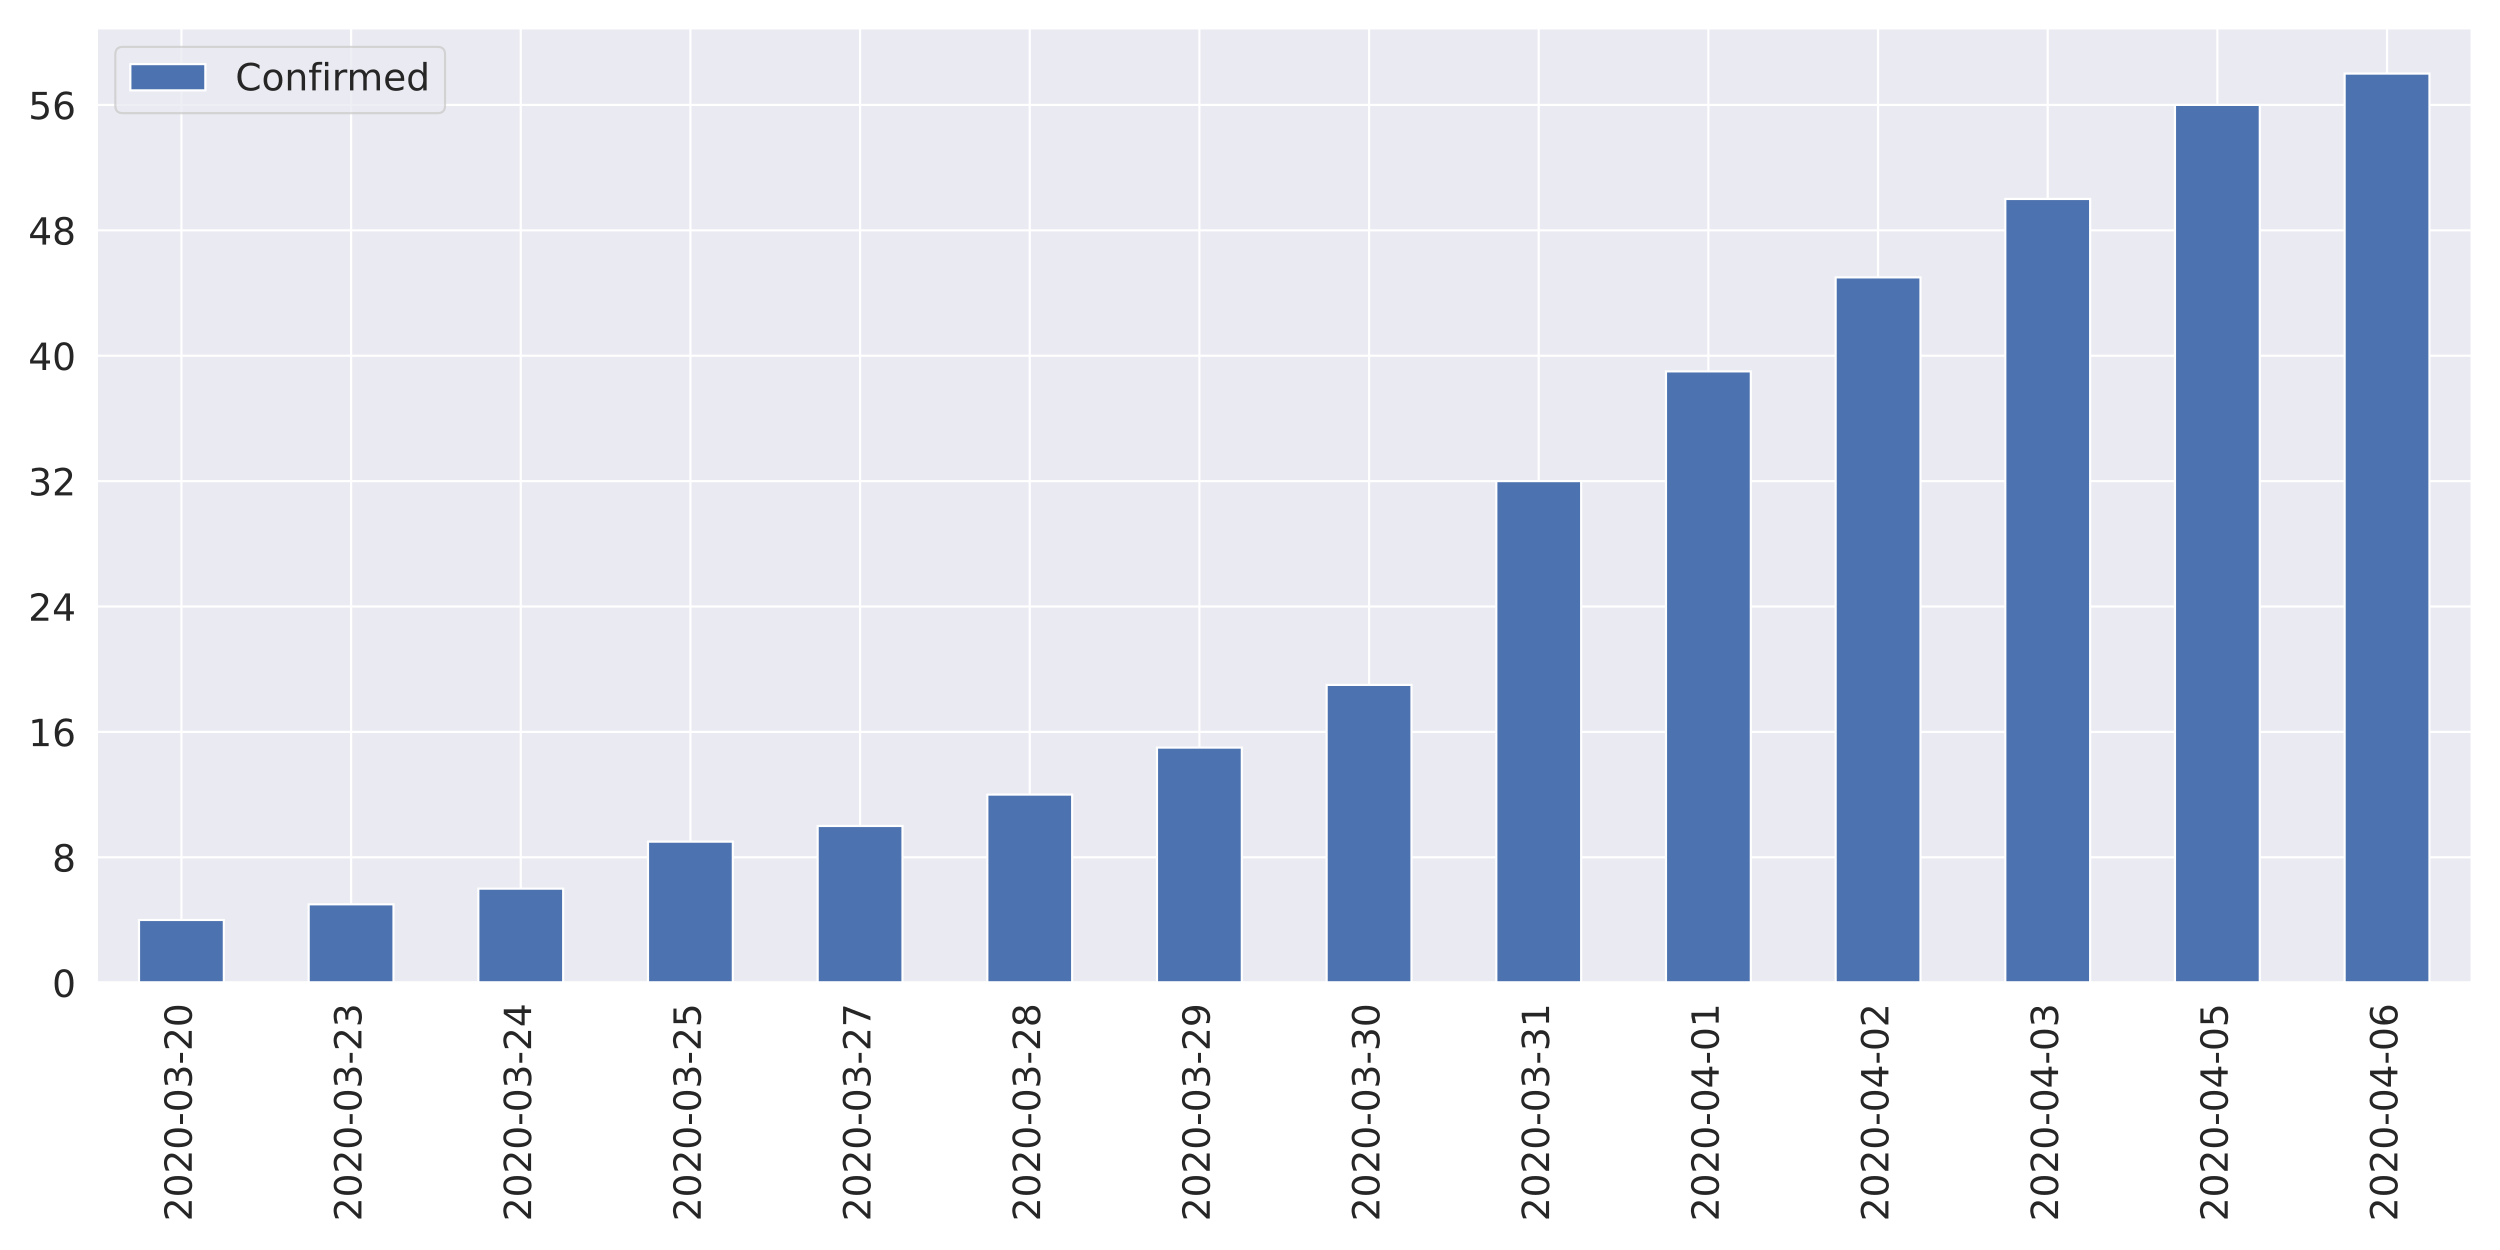
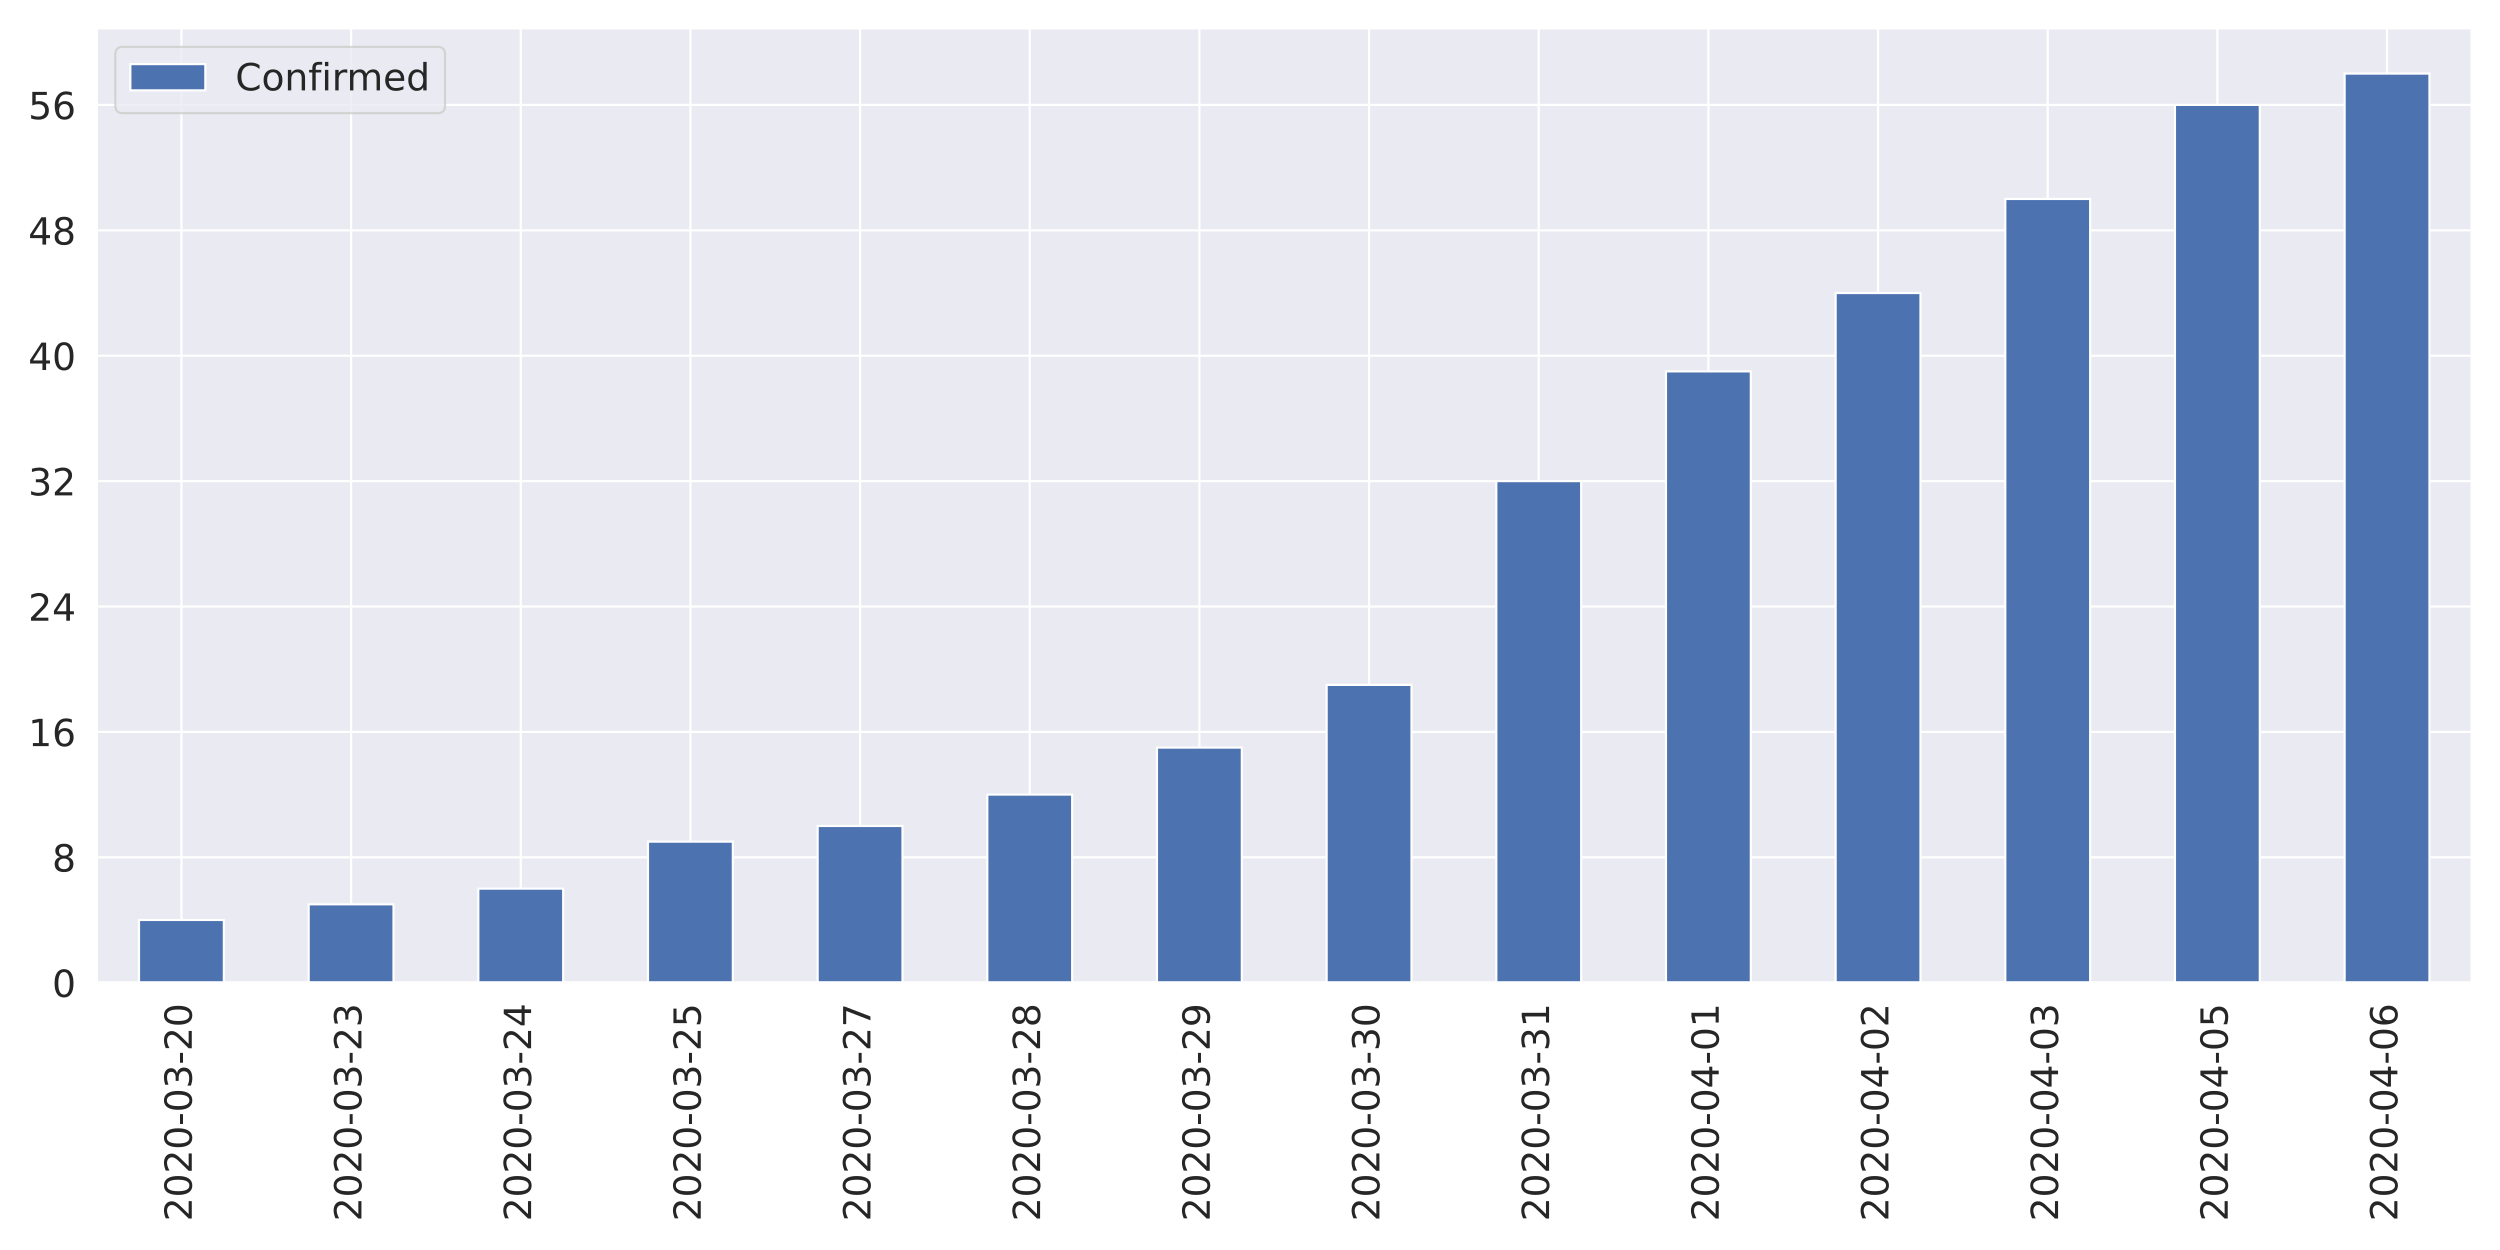
<svg xmlns="http://www.w3.org/2000/svg" xmlns:xlink="http://www.w3.org/1999/xlink" height="576pt" version="1.1" viewBox="0 0 1152 576" width="1152pt">
  <defs>
    <style type="text/css">
*{stroke-linecap:butt;stroke-linejoin:round;}
  </style>
  </defs>
  <g id="figure_1">
    <g id="patch_1">
      <path d="M 0 576  L 1152 576  L 1152 0  L 0 0  z " style="fill:#ffffff;" />
    </g>
    <g id="axes_1">
      <g id="patch_2">
        <path d="M 44.51 452.83  L 1139.04 452.83  L 1139.04 12.96  L 44.51 12.96  z " style="fill:#eaeaf2;" />
      </g>
      <g id="matplotlib.axis_1">
        <g id="xtick_1">
          <g id="line2d_1">
            <path clip-path="url(#p0f785cb7fe)" d="M 83.6 452.83  L 83.6 12.96  " style="fill:none;stroke:#ffffff;stroke-linecap:round;" />
          </g>
          <g id="text_1">
            <defs>
              <path d="M 19.188 8.297  L 53.609 8.297  L 53.609 0  L 7.328 0  L 7.328 8.297  Q 12.938 14.109 22.625 23.891  Q 32.328 33.688 34.812 36.531  Q 39.547 41.844 41.422 45.531  Q 43.312 49.219 43.312 52.781  Q 43.312 58.594 39.234 62.25  Q 35.156 65.922 28.609 65.922  Q 23.969 65.922 18.812 64.312  Q 13.672 62.703 7.812 59.422  L 7.812 69.391  Q 13.766 71.781 18.938 73  Q 24.125 74.219 28.422 74.219  Q 39.75 74.219 46.484 68.547  Q 53.219 62.891 53.219 53.422  Q 53.219 48.922 51.531 44.891  Q 49.859 40.875 45.406 35.406  Q 44.188 33.984 37.641 27.219  Q 31.109 20.453 19.188 8.297  z " id="DejaVuSans-50" />
              <path d="M 31.781 66.406  Q 24.172 66.406 20.328 58.906  Q 16.5 51.422 16.5 36.375  Q 16.5 21.391 20.328 13.891  Q 24.172 6.391 31.781 6.391  Q 39.453 6.391 43.281 13.891  Q 47.125 21.391 47.125 36.375  Q 47.125 51.422 43.281 58.906  Q 39.453 66.406 31.781 66.406  z M 31.781 74.219  Q 44.047 74.219 50.516 64.516  Q 56.984 54.828 56.984 36.375  Q 56.984 17.969 50.516 8.266  Q 44.047 -1.422 31.781 -1.422  Q 19.531 -1.422 13.062 8.266  Q 6.594 17.969 6.594 36.375  Q 6.594 54.828 13.062 64.516  Q 19.531 74.219 31.781 74.219  z " id="DejaVuSans-48" />
              <path d="M 4.891 31.391  L 31.203 31.391  L 31.203 23.391  L 4.891 23.391  z " id="DejaVuSans-45" />
              <path d="M 40.578 39.312  Q 47.656 37.797 51.625 33  Q 55.609 28.219 55.609 21.188  Q 55.609 10.406 48.188 4.484  Q 40.766 -1.422 27.094 -1.422  Q 22.516 -1.422 17.656 -0.516  Q 12.797 0.391 7.625 2.203  L 7.625 11.719  Q 11.719 9.328 16.594 8.109  Q 21.484 6.891 26.812 6.891  Q 36.078 6.891 40.938 10.547  Q 45.797 14.203 45.797 21.188  Q 45.797 27.641 41.281 31.266  Q 36.766 34.906 28.719 34.906  L 20.219 34.906  L 20.219 43.016  L 29.109 43.016  Q 36.375 43.016 40.234 45.922  Q 44.094 48.828 44.094 54.297  Q 44.094 59.906 40.109 62.906  Q 36.141 65.922 28.719 65.922  Q 24.656 65.922 20.016 65.031  Q 15.375 64.156 9.812 62.312  L 9.812 71.094  Q 15.438 72.656 20.344 73.438  Q 25.25 74.219 29.594 74.219  Q 40.828 74.219 47.359 69.109  Q 53.906 64.016 53.906 55.328  Q 53.906 49.266 50.438 45.094  Q 46.969 40.922 40.578 39.312  z " id="DejaVuSans-51" />
            </defs>
            <g style="fill:#262626;" transform="translate(88.36856 562.7538)rotate(-90)scale(0.1728 -0.1728)">
              <use xlink:href="#DejaVuSans-50" />
              <use x="63.623" xlink:href="#DejaVuSans-48" />
              <use x="127.246" xlink:href="#DejaVuSans-50" />
              <use x="190.869" xlink:href="#DejaVuSans-48" />
              <use x="254.492" xlink:href="#DejaVuSans-45" />
              <use x="290.576" xlink:href="#DejaVuSans-48" />
              <use x="354.199" xlink:href="#DejaVuSans-51" />
              <use x="417.822" xlink:href="#DejaVuSans-45" />
              <use x="453.906" xlink:href="#DejaVuSans-50" />
              <use x="517.529" xlink:href="#DejaVuSans-48" />
            </g>
          </g>
        </g>
        <g id="xtick_2">
          <g id="line2d_2">
            <path clip-path="url(#p0f785cb7fe)" d="M 161.781 452.83  L 161.781 12.96  " style="fill:none;stroke:#ffffff;stroke-linecap:round;" />
          </g>
          <g id="text_2">
            <g style="fill:#262626;" transform="translate(166.5493 562.7538)rotate(-90)scale(0.1728 -0.1728)">
              <use xlink:href="#DejaVuSans-50" />
              <use x="63.623" xlink:href="#DejaVuSans-48" />
              <use x="127.246" xlink:href="#DejaVuSans-50" />
              <use x="190.869" xlink:href="#DejaVuSans-48" />
              <use x="254.492" xlink:href="#DejaVuSans-45" />
              <use x="290.576" xlink:href="#DejaVuSans-48" />
              <use x="354.199" xlink:href="#DejaVuSans-51" />
              <use x="417.822" xlink:href="#DejaVuSans-45" />
              <use x="453.906" xlink:href="#DejaVuSans-50" />
              <use x="517.529" xlink:href="#DejaVuSans-51" />
            </g>
          </g>
        </g>
        <g id="xtick_3">
          <g id="line2d_3">
            <path clip-path="url(#p0f785cb7fe)" d="M 239.962 452.83  L 239.962 12.96  " style="fill:none;stroke:#ffffff;stroke-linecap:round;" />
          </g>
          <g id="text_3">
            <defs>
              <path d="M 37.797 64.312  L 12.891 25.391  L 37.797 25.391  z M 35.203 72.906  L 47.609 72.906  L 47.609 25.391  L 58.016 25.391  L 58.016 17.188  L 47.609 17.188  L 47.609 0  L 37.797 0  L 37.797 17.188  L 4.891 17.188  L 4.891 26.703  z " id="DejaVuSans-52" />
            </defs>
            <g style="fill:#262626;" transform="translate(244.73 562.7538)rotate(-90)scale(0.1728 -0.1728)">
              <use xlink:href="#DejaVuSans-50" />
              <use x="63.623" xlink:href="#DejaVuSans-48" />
              <use x="127.246" xlink:href="#DejaVuSans-50" />
              <use x="190.869" xlink:href="#DejaVuSans-48" />
              <use x="254.492" xlink:href="#DejaVuSans-45" />
              <use x="290.576" xlink:href="#DejaVuSans-48" />
              <use x="354.199" xlink:href="#DejaVuSans-51" />
              <use x="417.822" xlink:href="#DejaVuSans-45" />
              <use x="453.906" xlink:href="#DejaVuSans-50" />
              <use x="517.529" xlink:href="#DejaVuSans-52" />
            </g>
          </g>
        </g>
        <g id="xtick_4">
          <g id="line2d_4">
            <path clip-path="url(#p0f785cb7fe)" d="M 318.142 452.83  L 318.142 12.96  " style="fill:none;stroke:#ffffff;stroke-linecap:round;" />
          </g>
          <g id="text_4">
            <defs>
              <path d="M 10.797 72.906  L 49.516 72.906  L 49.516 64.594  L 19.828 64.594  L 19.828 46.734  Q 21.969 47.469 24.109 47.828  Q 26.266 48.188 28.422 48.188  Q 40.625 48.188 47.75 41.5  Q 54.891 34.812 54.891 23.391  Q 54.891 11.625 47.562 5.094  Q 40.234 -1.422 26.906 -1.422  Q 22.312 -1.422 17.547 -0.641  Q 12.797 0.141 7.719 1.703  L 7.719 11.625  Q 12.109 9.234 16.797 8.062  Q 21.484 6.891 26.703 6.891  Q 35.156 6.891 40.078 11.328  Q 45.016 15.766 45.016 23.391  Q 45.016 31 40.078 35.438  Q 35.156 39.891 26.703 39.891  Q 22.75 39.891 18.812 39.016  Q 14.891 38.141 10.797 36.281  z " id="DejaVuSans-53" />
            </defs>
            <g style="fill:#262626;" transform="translate(322.9107 562.7538)rotate(-90)scale(0.1728 -0.1728)">
              <use xlink:href="#DejaVuSans-50" />
              <use x="63.623" xlink:href="#DejaVuSans-48" />
              <use x="127.246" xlink:href="#DejaVuSans-50" />
              <use x="190.869" xlink:href="#DejaVuSans-48" />
              <use x="254.492" xlink:href="#DejaVuSans-45" />
              <use x="290.576" xlink:href="#DejaVuSans-48" />
              <use x="354.199" xlink:href="#DejaVuSans-51" />
              <use x="417.822" xlink:href="#DejaVuSans-45" />
              <use x="453.906" xlink:href="#DejaVuSans-50" />
              <use x="517.529" xlink:href="#DejaVuSans-53" />
            </g>
          </g>
        </g>
        <g id="xtick_5">
          <g id="line2d_5">
            <path clip-path="url(#p0f785cb7fe)" d="M 396.323 452.83  L 396.323 12.96  " style="fill:none;stroke:#ffffff;stroke-linecap:round;" />
          </g>
          <g id="text_5">
            <defs>
              <path d="M 8.203 72.906  L 55.078 72.906  L 55.078 68.703  L 28.609 0  L 18.312 0  L 43.219 64.594  L 8.203 64.594  z " id="DejaVuSans-55" />
            </defs>
            <g style="fill:#262626;" transform="translate(401.0914 562.7538)rotate(-90)scale(0.1728 -0.1728)">
              <use xlink:href="#DejaVuSans-50" />
              <use x="63.623" xlink:href="#DejaVuSans-48" />
              <use x="127.246" xlink:href="#DejaVuSans-50" />
              <use x="190.869" xlink:href="#DejaVuSans-48" />
              <use x="254.492" xlink:href="#DejaVuSans-45" />
              <use x="290.576" xlink:href="#DejaVuSans-48" />
              <use x="354.199" xlink:href="#DejaVuSans-51" />
              <use x="417.822" xlink:href="#DejaVuSans-45" />
              <use x="453.906" xlink:href="#DejaVuSans-50" />
              <use x="517.529" xlink:href="#DejaVuSans-55" />
            </g>
          </g>
        </g>
        <g id="xtick_6">
          <g id="line2d_6">
            <path clip-path="url(#p0f785cb7fe)" d="M 474.504 452.83  L 474.504 12.96  " style="fill:none;stroke:#ffffff;stroke-linecap:round;" />
          </g>
          <g id="text_6">
            <defs>
              <path d="M 31.781 34.625  Q 24.75 34.625 20.719 30.859  Q 16.703 27.094 16.703 20.516  Q 16.703 13.922 20.719 10.156  Q 24.75 6.391 31.781 6.391  Q 38.812 6.391 42.859 10.172  Q 46.922 13.969 46.922 20.516  Q 46.922 27.094 42.891 30.859  Q 38.875 34.625 31.781 34.625  z M 21.922 38.812  Q 15.578 40.375 12.031 44.719  Q 8.5 49.078 8.5 55.328  Q 8.5 64.062 14.719 69.141  Q 20.953 74.219 31.781 74.219  Q 42.672 74.219 48.875 69.141  Q 55.078 64.062 55.078 55.328  Q 55.078 49.078 51.531 44.719  Q 48 40.375 41.703 38.812  Q 48.828 37.156 52.797 32.312  Q 56.781 27.484 56.781 20.516  Q 56.781 9.906 50.312 4.234  Q 43.844 -1.422 31.781 -1.422  Q 19.734 -1.422 13.25 4.234  Q 6.781 9.906 6.781 20.516  Q 6.781 27.484 10.781 32.312  Q 14.797 37.156 21.922 38.812  z M 18.312 54.391  Q 18.312 48.734 21.844 45.562  Q 25.391 42.391 31.781 42.391  Q 38.141 42.391 41.719 45.562  Q 45.312 48.734 45.312 54.391  Q 45.312 60.062 41.719 63.234  Q 38.141 66.406 31.781 66.406  Q 25.391 66.406 21.844 63.234  Q 18.312 60.062 18.312 54.391  z " id="DejaVuSans-56" />
            </defs>
            <g style="fill:#262626;" transform="translate(479.2721 562.7538)rotate(-90)scale(0.1728 -0.1728)">
              <use xlink:href="#DejaVuSans-50" />
              <use x="63.623" xlink:href="#DejaVuSans-48" />
              <use x="127.246" xlink:href="#DejaVuSans-50" />
              <use x="190.869" xlink:href="#DejaVuSans-48" />
              <use x="254.492" xlink:href="#DejaVuSans-45" />
              <use x="290.576" xlink:href="#DejaVuSans-48" />
              <use x="354.199" xlink:href="#DejaVuSans-51" />
              <use x="417.822" xlink:href="#DejaVuSans-45" />
              <use x="453.906" xlink:href="#DejaVuSans-50" />
              <use x="517.529" xlink:href="#DejaVuSans-56" />
            </g>
          </g>
        </g>
        <g id="xtick_7">
          <g id="line2d_7">
            <path clip-path="url(#p0f785cb7fe)" d="M 552.685 452.83  L 552.685 12.96  " style="fill:none;stroke:#ffffff;stroke-linecap:round;" />
          </g>
          <g id="text_7">
            <defs>
              <path d="M 10.984 1.516  L 10.984 10.5  Q 14.703 8.734 18.5 7.812  Q 22.312 6.891 25.984 6.891  Q 35.75 6.891 40.891 13.453  Q 46.047 20.016 46.781 33.406  Q 43.953 29.203 39.594 26.953  Q 35.25 24.703 29.984 24.703  Q 19.047 24.703 12.672 31.312  Q 6.297 37.938 6.297 49.422  Q 6.297 60.641 12.938 67.422  Q 19.578 74.219 30.609 74.219  Q 43.266 74.219 49.922 64.516  Q 56.594 54.828 56.594 36.375  Q 56.594 19.141 48.406 8.859  Q 40.234 -1.422 26.422 -1.422  Q 22.703 -1.422 18.891 -0.688  Q 15.094 0.047 10.984 1.516  z M 30.609 32.422  Q 37.25 32.422 41.125 36.953  Q 45.016 41.5 45.016 49.422  Q 45.016 57.281 41.125 61.844  Q 37.25 66.406 30.609 66.406  Q 23.969 66.406 20.094 61.844  Q 16.219 57.281 16.219 49.422  Q 16.219 41.5 20.094 36.953  Q 23.969 32.422 30.609 32.422  z " id="DejaVuSans-57" />
            </defs>
            <g style="fill:#262626;" transform="translate(557.4528 562.7538)rotate(-90)scale(0.1728 -0.1728)">
              <use xlink:href="#DejaVuSans-50" />
              <use x="63.623" xlink:href="#DejaVuSans-48" />
              <use x="127.246" xlink:href="#DejaVuSans-50" />
              <use x="190.869" xlink:href="#DejaVuSans-48" />
              <use x="254.492" xlink:href="#DejaVuSans-45" />
              <use x="290.576" xlink:href="#DejaVuSans-48" />
              <use x="354.199" xlink:href="#DejaVuSans-51" />
              <use x="417.822" xlink:href="#DejaVuSans-45" />
              <use x="453.906" xlink:href="#DejaVuSans-50" />
              <use x="517.529" xlink:href="#DejaVuSans-57" />
            </g>
          </g>
        </g>
        <g id="xtick_8">
          <g id="line2d_8">
            <path clip-path="url(#p0f785cb7fe)" d="M 630.865 452.83  L 630.865 12.96  " style="fill:none;stroke:#ffffff;stroke-linecap:round;" />
          </g>
          <g id="text_8">
            <g style="fill:#262626;" transform="translate(635.6336 562.7538)rotate(-90)scale(0.1728 -0.1728)">
              <use xlink:href="#DejaVuSans-50" />
              <use x="63.623" xlink:href="#DejaVuSans-48" />
              <use x="127.246" xlink:href="#DejaVuSans-50" />
              <use x="190.869" xlink:href="#DejaVuSans-48" />
              <use x="254.492" xlink:href="#DejaVuSans-45" />
              <use x="290.576" xlink:href="#DejaVuSans-48" />
              <use x="354.199" xlink:href="#DejaVuSans-51" />
              <use x="417.822" xlink:href="#DejaVuSans-45" />
              <use x="453.906" xlink:href="#DejaVuSans-51" />
              <use x="517.529" xlink:href="#DejaVuSans-48" />
            </g>
          </g>
        </g>
        <g id="xtick_9">
          <g id="line2d_9">
            <path clip-path="url(#p0f785cb7fe)" d="M 709.046 452.83  L 709.046 12.96  " style="fill:none;stroke:#ffffff;stroke-linecap:round;" />
          </g>
          <g id="text_9">
            <defs>
              <path d="M 12.406 8.297  L 28.516 8.297  L 28.516 63.922  L 10.984 60.406  L 10.984 69.391  L 28.422 72.906  L 38.281 72.906  L 38.281 8.297  L 54.391 8.297  L 54.391 0  L 12.406 0  z " id="DejaVuSans-49" />
            </defs>
            <g style="fill:#262626;" transform="translate(713.8143 562.7538)rotate(-90)scale(0.1728 -0.1728)">
              <use xlink:href="#DejaVuSans-50" />
              <use x="63.623" xlink:href="#DejaVuSans-48" />
              <use x="127.246" xlink:href="#DejaVuSans-50" />
              <use x="190.869" xlink:href="#DejaVuSans-48" />
              <use x="254.492" xlink:href="#DejaVuSans-45" />
              <use x="290.576" xlink:href="#DejaVuSans-48" />
              <use x="354.199" xlink:href="#DejaVuSans-51" />
              <use x="417.822" xlink:href="#DejaVuSans-45" />
              <use x="453.906" xlink:href="#DejaVuSans-51" />
              <use x="517.529" xlink:href="#DejaVuSans-49" />
            </g>
          </g>
        </g>
        <g id="xtick_10">
          <g id="line2d_10">
            <path clip-path="url(#p0f785cb7fe)" d="M 787.227 452.83  L 787.227 12.96  " style="fill:none;stroke:#ffffff;stroke-linecap:round;" />
          </g>
          <g id="text_10">
            <g style="fill:#262626;" transform="translate(791.995 562.7538)rotate(-90)scale(0.1728 -0.1728)">
              <use xlink:href="#DejaVuSans-50" />
              <use x="63.623" xlink:href="#DejaVuSans-48" />
              <use x="127.246" xlink:href="#DejaVuSans-50" />
              <use x="190.869" xlink:href="#DejaVuSans-48" />
              <use x="254.492" xlink:href="#DejaVuSans-45" />
              <use x="290.576" xlink:href="#DejaVuSans-48" />
              <use x="354.199" xlink:href="#DejaVuSans-52" />
              <use x="417.822" xlink:href="#DejaVuSans-45" />
              <use x="453.906" xlink:href="#DejaVuSans-48" />
              <use x="517.529" xlink:href="#DejaVuSans-49" />
            </g>
          </g>
        </g>
        <g id="xtick_11">
          <g id="line2d_11">
            <path clip-path="url(#p0f785cb7fe)" d="M 865.408 452.83  L 865.408 12.96  " style="fill:none;stroke:#ffffff;stroke-linecap:round;" />
          </g>
          <g id="text_11">
            <g style="fill:#262626;" transform="translate(870.1757 562.7538)rotate(-90)scale(0.1728 -0.1728)">
              <use xlink:href="#DejaVuSans-50" />
              <use x="63.623" xlink:href="#DejaVuSans-48" />
              <use x="127.246" xlink:href="#DejaVuSans-50" />
              <use x="190.869" xlink:href="#DejaVuSans-48" />
              <use x="254.492" xlink:href="#DejaVuSans-45" />
              <use x="290.576" xlink:href="#DejaVuSans-48" />
              <use x="354.199" xlink:href="#DejaVuSans-52" />
              <use x="417.822" xlink:href="#DejaVuSans-45" />
              <use x="453.906" xlink:href="#DejaVuSans-48" />
              <use x="517.529" xlink:href="#DejaVuSans-50" />
            </g>
          </g>
        </g>
        <g id="xtick_12">
          <g id="line2d_12">
            <path clip-path="url(#p0f785cb7fe)" d="M 943.588 452.83  L 943.588 12.96  " style="fill:none;stroke:#ffffff;stroke-linecap:round;" />
          </g>
          <g id="text_12">
            <g style="fill:#262626;" transform="translate(948.3564 562.7538)rotate(-90)scale(0.1728 -0.1728)">
              <use xlink:href="#DejaVuSans-50" />
              <use x="63.623" xlink:href="#DejaVuSans-48" />
              <use x="127.246" xlink:href="#DejaVuSans-50" />
              <use x="190.869" xlink:href="#DejaVuSans-48" />
              <use x="254.492" xlink:href="#DejaVuSans-45" />
              <use x="290.576" xlink:href="#DejaVuSans-48" />
              <use x="354.199" xlink:href="#DejaVuSans-52" />
              <use x="417.822" xlink:href="#DejaVuSans-45" />
              <use x="453.906" xlink:href="#DejaVuSans-48" />
              <use x="517.529" xlink:href="#DejaVuSans-51" />
            </g>
          </g>
        </g>
        <g id="xtick_13">
          <g id="line2d_13">
            <path clip-path="url(#p0f785cb7fe)" d="M 1021.769 452.83  L 1021.769 12.96  " style="fill:none;stroke:#ffffff;stroke-linecap:round;" />
          </g>
          <g id="text_13">
            <g style="fill:#262626;" transform="translate(1026.537 562.7538)rotate(-90)scale(0.1728 -0.1728)">
              <use xlink:href="#DejaVuSans-50" />
              <use x="63.623" xlink:href="#DejaVuSans-48" />
              <use x="127.246" xlink:href="#DejaVuSans-50" />
              <use x="190.869" xlink:href="#DejaVuSans-48" />
              <use x="254.492" xlink:href="#DejaVuSans-45" />
              <use x="290.576" xlink:href="#DejaVuSans-48" />
              <use x="354.199" xlink:href="#DejaVuSans-52" />
              <use x="417.822" xlink:href="#DejaVuSans-45" />
              <use x="453.906" xlink:href="#DejaVuSans-48" />
              <use x="517.529" xlink:href="#DejaVuSans-53" />
            </g>
          </g>
        </g>
        <g id="xtick_14">
          <g id="line2d_14">
            <path clip-path="url(#p0f785cb7fe)" d="M 1099.95 452.83  L 1099.95 12.96  " style="fill:none;stroke:#ffffff;stroke-linecap:round;" />
          </g>
          <g id="text_14">
            <defs>
              <path d="M 33.016 40.375  Q 26.375 40.375 22.484 35.828  Q 18.609 31.297 18.609 23.391  Q 18.609 15.531 22.484 10.953  Q 26.375 6.391 33.016 6.391  Q 39.656 6.391 43.531 10.953  Q 47.406 15.531 47.406 23.391  Q 47.406 31.297 43.531 35.828  Q 39.656 40.375 33.016 40.375  z M 52.594 71.297  L 52.594 62.312  Q 48.875 64.062 45.094 64.984  Q 41.312 65.922 37.594 65.922  Q 27.828 65.922 22.672 59.328  Q 17.531 52.734 16.797 39.406  Q 19.672 43.656 24.016 45.922  Q 28.375 48.188 33.594 48.188  Q 44.578 48.188 50.953 41.516  Q 57.328 34.859 57.328 23.391  Q 57.328 12.156 50.688 5.359  Q 44.047 -1.422 33.016 -1.422  Q 20.359 -1.422 13.672 8.266  Q 6.984 17.969 6.984 36.375  Q 6.984 53.656 15.188 63.938  Q 23.391 74.219 37.203 74.219  Q 40.922 74.219 44.703 73.484  Q 48.484 72.75 52.594 71.297  z " id="DejaVuSans-54" />
            </defs>
            <g style="fill:#262626;" transform="translate(1104.718 562.7538)rotate(-90)scale(0.1728 -0.1728)">
              <use xlink:href="#DejaVuSans-50" />
              <use x="63.623" xlink:href="#DejaVuSans-48" />
              <use x="127.246" xlink:href="#DejaVuSans-50" />
              <use x="190.869" xlink:href="#DejaVuSans-48" />
              <use x="254.492" xlink:href="#DejaVuSans-45" />
              <use x="290.576" xlink:href="#DejaVuSans-48" />
              <use x="354.199" xlink:href="#DejaVuSans-52" />
              <use x="417.822" xlink:href="#DejaVuSans-45" />
              <use x="453.906" xlink:href="#DejaVuSans-48" />
              <use x="517.529" xlink:href="#DejaVuSans-54" />
            </g>
          </g>
        </g>
      </g>
      <g id="matplotlib.axis_2">
        <g id="ytick_1">
          <g id="line2d_15">
            <path clip-path="url(#p0f785cb7fe)" d="M 44.51 452.83  L 1139.04 452.83  " style="fill:none;stroke:#ffffff;stroke-linecap:round;" />
          </g>
          <g id="text_15">
            <g style="fill:#262626;" transform="translate(24.0156 459.3951)scale(0.1728 -0.1728)">
              <use xlink:href="#DejaVuSans-48" />
            </g>
          </g>
        </g>
        <g id="ytick_2">
          <g id="line2d_16">
            <path clip-path="url(#p0f785cb7fe)" d="M 44.51 395.047  L 1139.04 395.047  " style="fill:none;stroke:#ffffff;stroke-linecap:round;" />
          </g>
          <g id="text_16">
            <g style="fill:#262626;" transform="translate(24.0156 401.6125)scale(0.1728 -0.1728)">
              <use xlink:href="#DejaVuSans-56" />
            </g>
          </g>
        </g>
        <g id="ytick_3">
          <g id="line2d_17">
            <path clip-path="url(#p0f785cb7fe)" d="M 44.51 337.265  L 1139.04 337.265  " style="fill:none;stroke:#ffffff;stroke-linecap:round;" />
          </g>
          <g id="text_17">
            <g style="fill:#262626;" transform="translate(13.0212 343.8299)scale(0.1728 -0.1728)">
              <use xlink:href="#DejaVuSans-49" />
              <use x="63.623" xlink:href="#DejaVuSans-54" />
            </g>
          </g>
        </g>
        <g id="ytick_4">
          <g id="line2d_18">
            <path clip-path="url(#p0f785cb7fe)" d="M 44.51 279.482  L 1139.04 279.482  " style="fill:none;stroke:#ffffff;stroke-linecap:round;" />
          </g>
          <g id="text_18">
            <g style="fill:#262626;" transform="translate(13.0212 286.0473)scale(0.1728 -0.1728)">
              <use xlink:href="#DejaVuSans-50" />
              <use x="63.623" xlink:href="#DejaVuSans-52" />
            </g>
          </g>
        </g>
        <g id="ytick_5">
          <g id="line2d_19">
            <path clip-path="url(#p0f785cb7fe)" d="M 44.51 221.7  L 1139.04 221.7  " style="fill:none;stroke:#ffffff;stroke-linecap:round;" />
          </g>
          <g id="text_19">
            <g style="fill:#262626;" transform="translate(13.0212 228.2647)scale(0.1728 -0.1728)">
              <use xlink:href="#DejaVuSans-51" />
              <use x="63.623" xlink:href="#DejaVuSans-50" />
            </g>
          </g>
        </g>
        <g id="ytick_6">
          <g id="line2d_20">
            <path clip-path="url(#p0f785cb7fe)" d="M 44.51 163.917  L 1139.04 163.917  " style="fill:none;stroke:#ffffff;stroke-linecap:round;" />
          </g>
          <g id="text_20">
            <g style="fill:#262626;" transform="translate(13.0212 170.4821)scale(0.1728 -0.1728)">
              <use xlink:href="#DejaVuSans-52" />
              <use x="63.623" xlink:href="#DejaVuSans-48" />
            </g>
          </g>
        </g>
        <g id="ytick_7">
          <g id="line2d_21">
            <path clip-path="url(#p0f785cb7fe)" d="M 44.51 106.134  L 1139.04 106.134  " style="fill:none;stroke:#ffffff;stroke-linecap:round;" />
          </g>
          <g id="text_21">
            <g style="fill:#262626;" transform="translate(13.0212 112.6995)scale(0.1728 -0.1728)">
              <use xlink:href="#DejaVuSans-52" />
              <use x="63.623" xlink:href="#DejaVuSans-56" />
            </g>
          </g>
        </g>
        <g id="ytick_8">
          <g id="line2d_22">
            <path clip-path="url(#p0f785cb7fe)" d="M 44.51 48.352  L 1139.04 48.352  " style="fill:none;stroke:#ffffff;stroke-linecap:round;" />
          </g>
          <g id="text_22">
            <g style="fill:#262626;" transform="translate(13.0212 54.91689)scale(0.1728 -0.1728)">
              <use xlink:href="#DejaVuSans-53" />
              <use x="63.623" xlink:href="#DejaVuSans-54" />
            </g>
          </g>
        </g>
      </g>
      <g id="patch_3">
        <path clip-path="url(#p0f785cb7fe)" d="M 64.055 452.83  L 103.146 452.83  L 103.146 423.939  L 64.055 423.939  z " style="fill:#4c72b0;stroke:#ffffff;stroke-linejoin:miter;" />
      </g>
      <g id="patch_4">
        <path clip-path="url(#p0f785cb7fe)" d="M 142.236 452.83  L 181.326 452.83  L 181.326 416.716  L 142.236 416.716  z " style="fill:#4c72b0;stroke:#ffffff;stroke-linejoin:miter;" />
      </g>
      <g id="patch_5">
        <path clip-path="url(#p0f785cb7fe)" d="M 220.417 452.83  L 259.507 452.83  L 259.507 409.493  L 220.417 409.493  z " style="fill:#4c72b0;stroke:#ffffff;stroke-linejoin:miter;" />
      </g>
      <g id="patch_6">
        <path clip-path="url(#p0f785cb7fe)" d="M 298.597 452.83  L 337.688 452.83  L 337.688 387.825  L 298.597 387.825  z " style="fill:#4c72b0;stroke:#ffffff;stroke-linejoin:miter;" />
      </g>
      <g id="patch_7">
        <path clip-path="url(#p0f785cb7fe)" d="M 376.778 452.83  L 415.868 452.83  L 415.868 380.602  L 376.778 380.602  z " style="fill:#4c72b0;stroke:#ffffff;stroke-linejoin:miter;" />
      </g>
      <g id="patch_8">
        <path clip-path="url(#p0f785cb7fe)" d="M 454.959 452.83  L 494.049 452.83  L 494.049 366.156  L 454.959 366.156  z " style="fill:#4c72b0;stroke:#ffffff;stroke-linejoin:miter;" />
      </g>
      <g id="patch_9">
        <path clip-path="url(#p0f785cb7fe)" d="M 533.139 452.83  L 572.23 452.83  L 572.23 344.488  L 533.139 344.488  z " style="fill:#4c72b0;stroke:#ffffff;stroke-linejoin:miter;" />
      </g>
      <g id="patch_10">
        <path clip-path="url(#p0f785cb7fe)" d="M 611.32 452.83  L 650.411 452.83  L 650.411 315.596  L 611.32 315.596  z " style="fill:#4c72b0;stroke:#ffffff;stroke-linejoin:miter;" />
      </g>
      <g id="patch_11">
        <path clip-path="url(#p0f785cb7fe)" d="M 689.501 452.83  L 728.591 452.83  L 728.591 221.7  L 689.501 221.7  z " style="fill:#4c72b0;stroke:#ffffff;stroke-linejoin:miter;" />
      </g>
      <g id="patch_12">
        <path clip-path="url(#p0f785cb7fe)" d="M 767.682 452.83  L 806.772 452.83  L 806.772 171.14  L 767.682 171.14  z " style="fill:#4c72b0;stroke:#ffffff;stroke-linejoin:miter;" />
      </g>
      <g id="patch_13">
-         <path clip-path="url(#p0f785cb7fe)" d="M 845.862 452.83  L 884.953 452.83  L 884.953 127.803  L 845.862 127.803  z " style="fill:#4c72b0;stroke:#ffffff;stroke-linejoin:miter;" />
+         <path clip-path="url(#p0f785cb7fe)" d="M 845.862 452.83  L 884.953 452.83  L 884.953 135.026  L 845.862 135.026  z " style="fill:#4c72b0;stroke:#ffffff;stroke-linejoin:miter;" />
      </g>
      <g id="patch_14">
        <path clip-path="url(#p0f785cb7fe)" d="M 924.043 452.83  L 963.133 452.83  L 963.133 91.689  L 924.043 91.689  z " style="fill:#4c72b0;stroke:#ffffff;stroke-linejoin:miter;" />
      </g>
      <g id="patch_15">
        <path clip-path="url(#p0f785cb7fe)" d="M 1002.224 452.83  L 1041.314 452.83  L 1041.314 48.352  L 1002.224 48.352  z " style="fill:#4c72b0;stroke:#ffffff;stroke-linejoin:miter;" />
      </g>
      <g id="patch_16">
        <path clip-path="url(#p0f785cb7fe)" d="M 1080.404 452.83  L 1119.495 452.83  L 1119.495 33.906  L 1080.404 33.906  z " style="fill:#4c72b0;stroke:#ffffff;stroke-linejoin:miter;" />
      </g>
      <g id="patch_17">
        <path d="M 44.51 452.83  L 44.51 12.96  " style="fill:none;stroke:#ffffff;stroke-linecap:square;stroke-linejoin:miter;stroke-width:1.25;" />
      </g>
      <g id="patch_18">
        <path d="M 1139.04 452.83  L 1139.04 12.96  " style="fill:none;stroke:#ffffff;stroke-linecap:square;stroke-linejoin:miter;stroke-width:1.25;" />
      </g>
      <g id="patch_19">
        <path d="M 44.51 452.83  L 1139.04 452.83  " style="fill:none;stroke:#ffffff;stroke-linecap:square;stroke-linejoin:miter;stroke-width:1.25;" />
      </g>
      <g id="patch_20">
        <path d="M 44.51 12.96  L 1139.04 12.96  " style="fill:none;stroke:#ffffff;stroke-linecap:square;stroke-linejoin:miter;stroke-width:1.25;" />
      </g>
      <g id="legend_1">
        <g id="patch_21">
          <path d="M 56.606 52.148  L 201.612 52.148  Q 205.068 52.148 205.068 48.692  L 205.068 25.056  Q 205.068 21.6 201.612 21.6  L 56.606 21.6  Q 53.15 21.6 53.15 25.056  L 53.15 48.692  Q 53.15 52.148 56.606 52.148  z " style="fill:#eaeaf2;opacity:0.8;stroke:#cccccc;stroke-linejoin:miter;" />
        </g>
        <g id="patch_22">
          <path d="M 60.062 41.642  L 94.622 41.642  L 94.622 29.546  L 60.062 29.546  z " style="fill:#4c72b0;stroke:#ffffff;stroke-linejoin:miter;" />
        </g>
        <g id="text_23">
          <defs>
            <path d="M 64.406 67.281  L 64.406 56.891  Q 59.422 61.531 53.781 63.812  Q 48.141 66.109 41.797 66.109  Q 29.297 66.109 22.656 58.469  Q 16.016 50.828 16.016 36.375  Q 16.016 21.969 22.656 14.328  Q 29.297 6.688 41.797 6.688  Q 48.141 6.688 53.781 8.984  Q 59.422 11.281 64.406 15.922  L 64.406 5.609  Q 59.234 2.094 53.438 0.328  Q 47.656 -1.422 41.219 -1.422  Q 24.656 -1.422 15.125 8.703  Q 5.609 18.844 5.609 36.375  Q 5.609 53.953 15.125 64.078  Q 24.656 74.219 41.219 74.219  Q 47.75 74.219 53.531 72.484  Q 59.328 70.75 64.406 67.281  z " id="DejaVuSans-67" />
            <path d="M 30.609 48.391  Q 23.391 48.391 19.188 42.75  Q 14.984 37.109 14.984 27.297  Q 14.984 17.484 19.156 11.844  Q 23.344 6.203 30.609 6.203  Q 37.797 6.203 41.984 11.859  Q 46.188 17.531 46.188 27.297  Q 46.188 37.016 41.984 42.703  Q 37.797 48.391 30.609 48.391  z M 30.609 56  Q 42.328 56 49.016 48.375  Q 55.719 40.766 55.719 27.297  Q 55.719 13.875 49.016 6.219  Q 42.328 -1.422 30.609 -1.422  Q 18.844 -1.422 12.172 6.219  Q 5.516 13.875 5.516 27.297  Q 5.516 40.766 12.172 48.375  Q 18.844 56 30.609 56  z " id="DejaVuSans-111" />
            <path d="M 54.891 33.016  L 54.891 0  L 45.906 0  L 45.906 32.719  Q 45.906 40.484 42.875 44.328  Q 39.844 48.188 33.797 48.188  Q 26.516 48.188 22.312 43.547  Q 18.109 38.922 18.109 30.906  L 18.109 0  L 9.078 0  L 9.078 54.688  L 18.109 54.688  L 18.109 46.188  Q 21.344 51.125 25.703 53.562  Q 30.078 56 35.797 56  Q 45.219 56 50.047 50.172  Q 54.891 44.344 54.891 33.016  z " id="DejaVuSans-110" />
            <path d="M 37.109 75.984  L 37.109 68.5  L 28.516 68.5  Q 23.688 68.5 21.797 66.547  Q 19.922 64.594 19.922 59.516  L 19.922 54.688  L 34.719 54.688  L 34.719 47.703  L 19.922 47.703  L 19.922 0  L 10.891 0  L 10.891 47.703  L 2.297 47.703  L 2.297 54.688  L 10.891 54.688  L 10.891 58.5  Q 10.891 67.625 15.141 71.797  Q 19.391 75.984 28.609 75.984  z " id="DejaVuSans-102" />
            <path d="M 9.422 54.688  L 18.406 54.688  L 18.406 0  L 9.422 0  z M 9.422 75.984  L 18.406 75.984  L 18.406 64.594  L 9.422 64.594  z " id="DejaVuSans-105" />
            <path d="M 41.109 46.297  Q 39.594 47.172 37.812 47.578  Q 36.031 48 33.891 48  Q 26.266 48 22.188 43.047  Q 18.109 38.094 18.109 28.812  L 18.109 0  L 9.078 0  L 9.078 54.688  L 18.109 54.688  L 18.109 46.188  Q 20.953 51.172 25.484 53.578  Q 30.031 56 36.531 56  Q 37.453 56 38.578 55.875  Q 39.703 55.766 41.062 55.516  z " id="DejaVuSans-114" />
            <path d="M 52 44.188  Q 55.375 50.25 60.062 53.125  Q 64.75 56 71.094 56  Q 79.641 56 84.281 50.016  Q 88.922 44.047 88.922 33.016  L 88.922 0  L 79.891 0  L 79.891 32.719  Q 79.891 40.578 77.094 44.375  Q 74.312 48.188 68.609 48.188  Q 61.625 48.188 57.562 43.547  Q 53.516 38.922 53.516 30.906  L 53.516 0  L 44.484 0  L 44.484 32.719  Q 44.484 40.625 41.703 44.406  Q 38.922 48.188 33.109 48.188  Q 26.219 48.188 22.156 43.531  Q 18.109 38.875 18.109 30.906  L 18.109 0  L 9.078 0  L 9.078 54.688  L 18.109 54.688  L 18.109 46.188  Q 21.188 51.219 25.484 53.609  Q 29.781 56 35.688 56  Q 41.656 56 45.828 52.969  Q 50 49.953 52 44.188  z " id="DejaVuSans-109" />
            <path d="M 56.203 29.594  L 56.203 25.203  L 14.891 25.203  Q 15.484 15.922 20.484 11.062  Q 25.484 6.203 34.422 6.203  Q 39.594 6.203 44.453 7.469  Q 49.312 8.734 54.109 11.281  L 54.109 2.781  Q 49.266 0.734 44.188 -0.344  Q 39.109 -1.422 33.891 -1.422  Q 20.797 -1.422 13.156 6.188  Q 5.516 13.812 5.516 26.812  Q 5.516 40.234 12.766 48.109  Q 20.016 56 32.328 56  Q 43.359 56 49.781 48.891  Q 56.203 41.797 56.203 29.594  z M 47.219 32.234  Q 47.125 39.594 43.094 43.984  Q 39.062 48.391 32.422 48.391  Q 24.906 48.391 20.391 44.141  Q 15.875 39.891 15.188 32.172  z " id="DejaVuSans-101" />
            <path d="M 45.406 46.391  L 45.406 75.984  L 54.391 75.984  L 54.391 0  L 45.406 0  L 45.406 8.203  Q 42.578 3.328 38.25 0.953  Q 33.938 -1.422 27.875 -1.422  Q 17.969 -1.422 11.734 6.484  Q 5.516 14.406 5.516 27.297  Q 5.516 40.188 11.734 48.094  Q 17.969 56 27.875 56  Q 33.938 56 38.25 53.625  Q 42.578 51.266 45.406 46.391  z M 14.797 27.297  Q 14.797 17.391 18.875 11.75  Q 22.953 6.109 30.078 6.109  Q 37.203 6.109 41.297 11.75  Q 45.406 17.391 45.406 27.297  Q 45.406 37.203 41.297 42.844  Q 37.203 48.484 30.078 48.484  Q 22.953 48.484 18.875 42.844  Q 14.797 37.203 14.797 27.297  z " id="DejaVuSans-100" />
          </defs>
          <g style="fill:#262626;" transform="translate(108.446 41.6421)scale(0.1728 -0.1728)">
            <use xlink:href="#DejaVuSans-67" />
            <use x="69.824" xlink:href="#DejaVuSans-111" />
            <use x="131.006" xlink:href="#DejaVuSans-110" />
            <use x="194.385" xlink:href="#DejaVuSans-102" />
            <use x="229.59" xlink:href="#DejaVuSans-105" />
            <use x="257.373" xlink:href="#DejaVuSans-114" />
            <use x="296.736" xlink:href="#DejaVuSans-109" />
            <use x="394.148" xlink:href="#DejaVuSans-101" />
            <use x="455.672" xlink:href="#DejaVuSans-100" />
          </g>
        </g>
      </g>
    </g>
  </g>
  <defs>
    <clipPath id="p0f785cb7fe">
      <rect height="439.87" width="1094.53" x="44.51" y="12.96" />
    </clipPath>
  </defs>
</svg>
